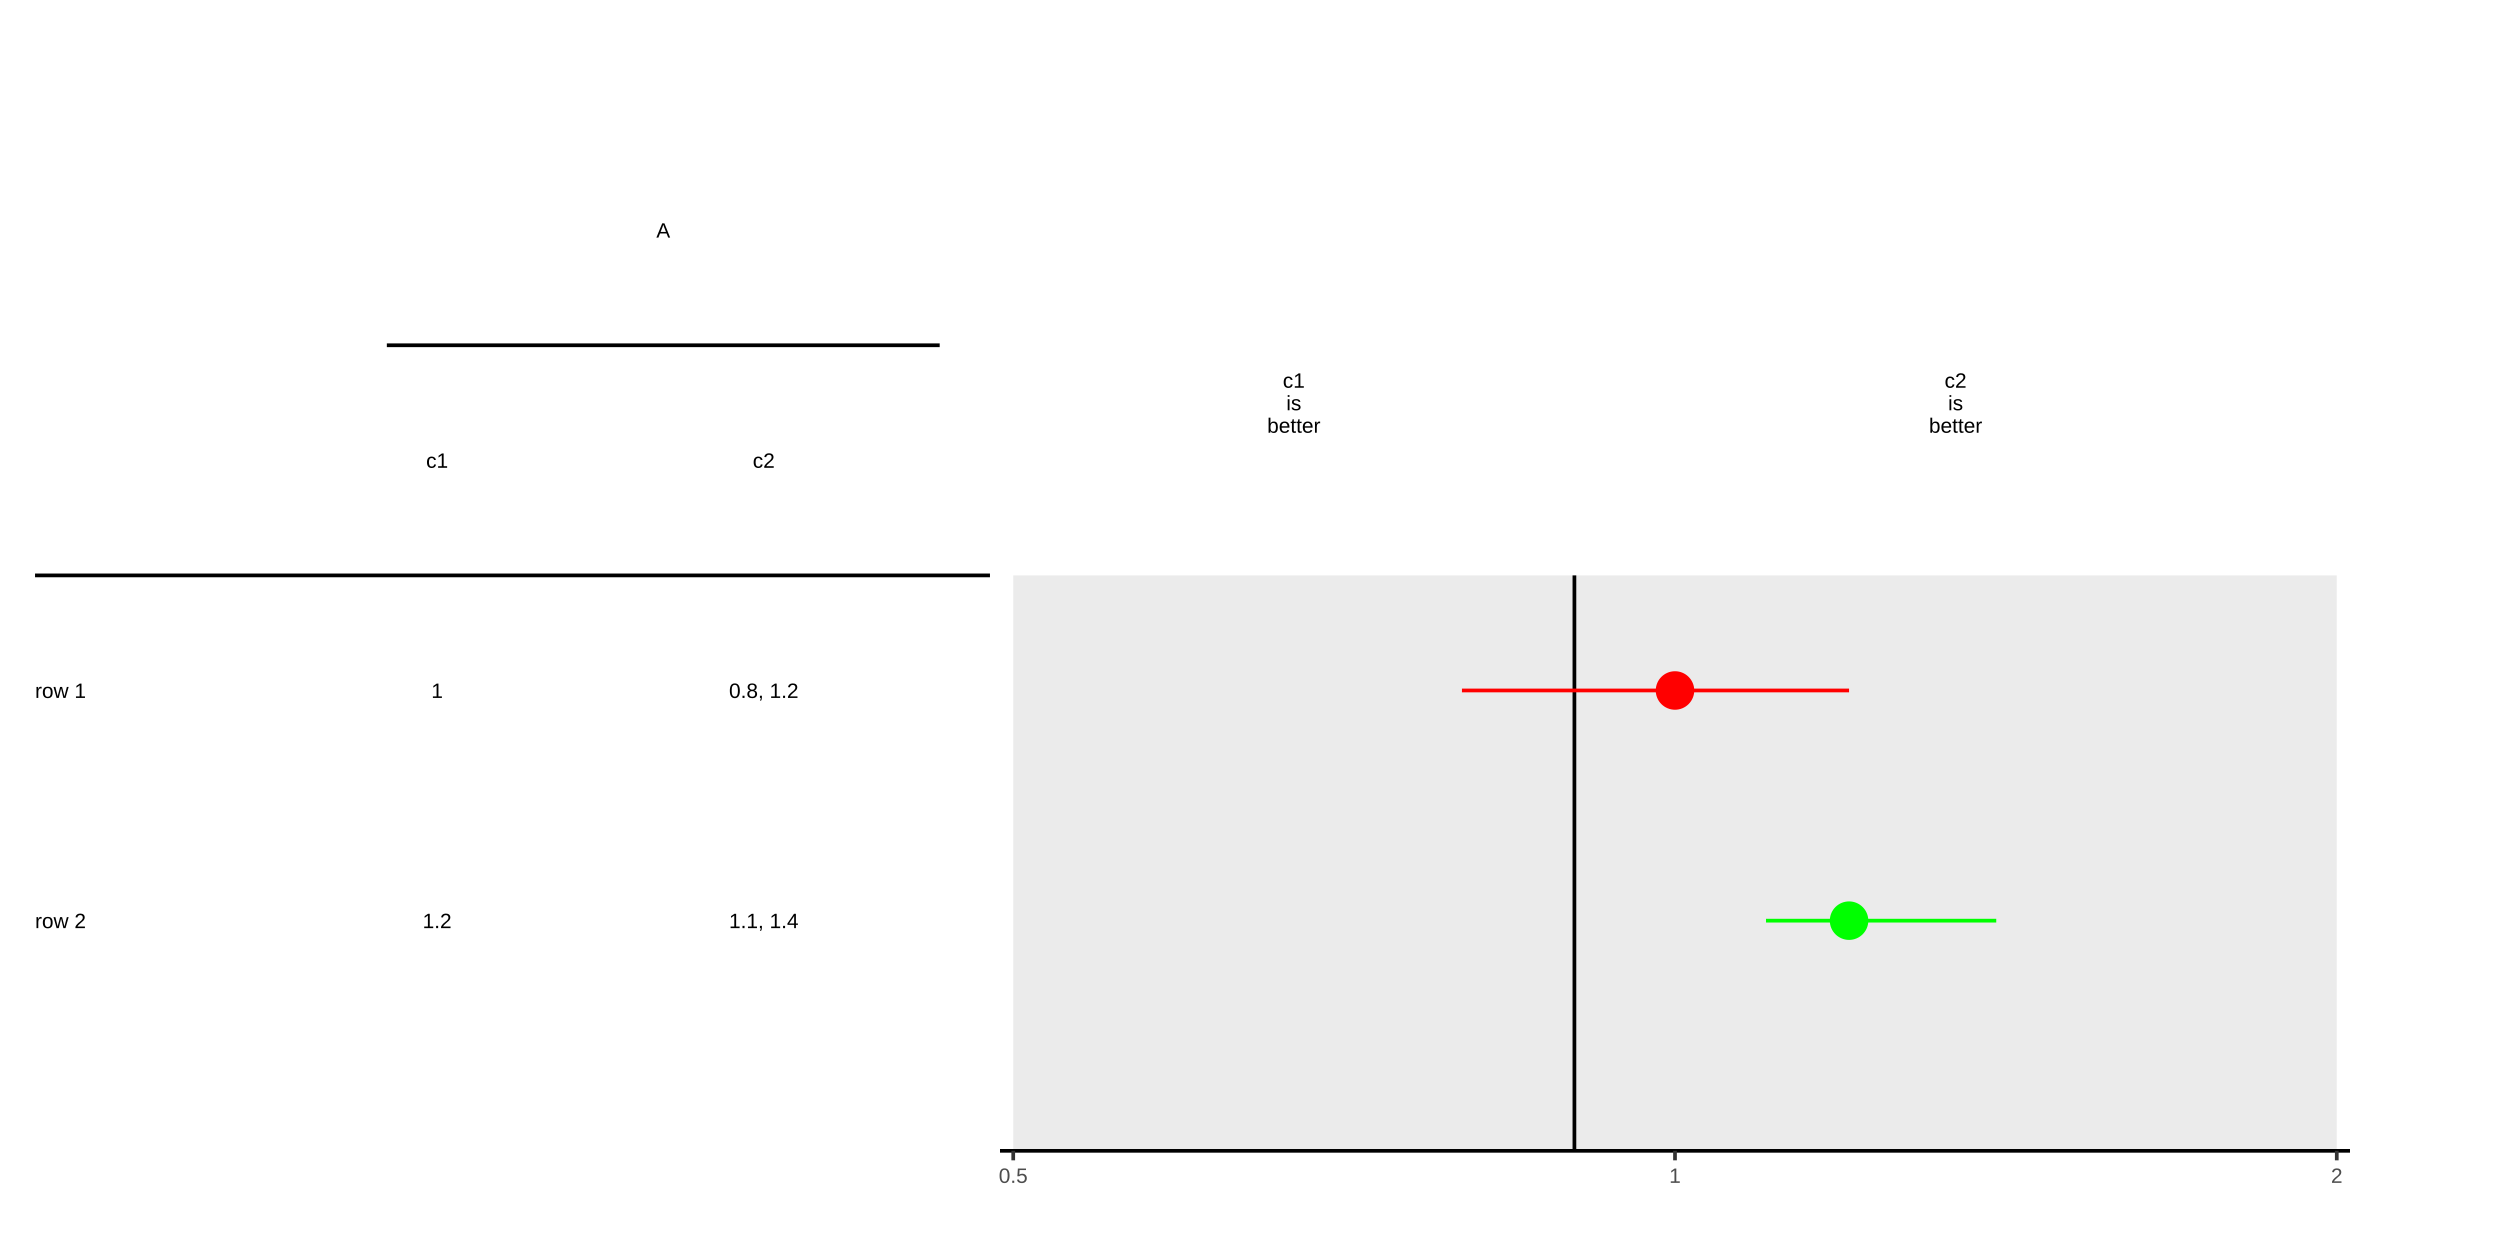
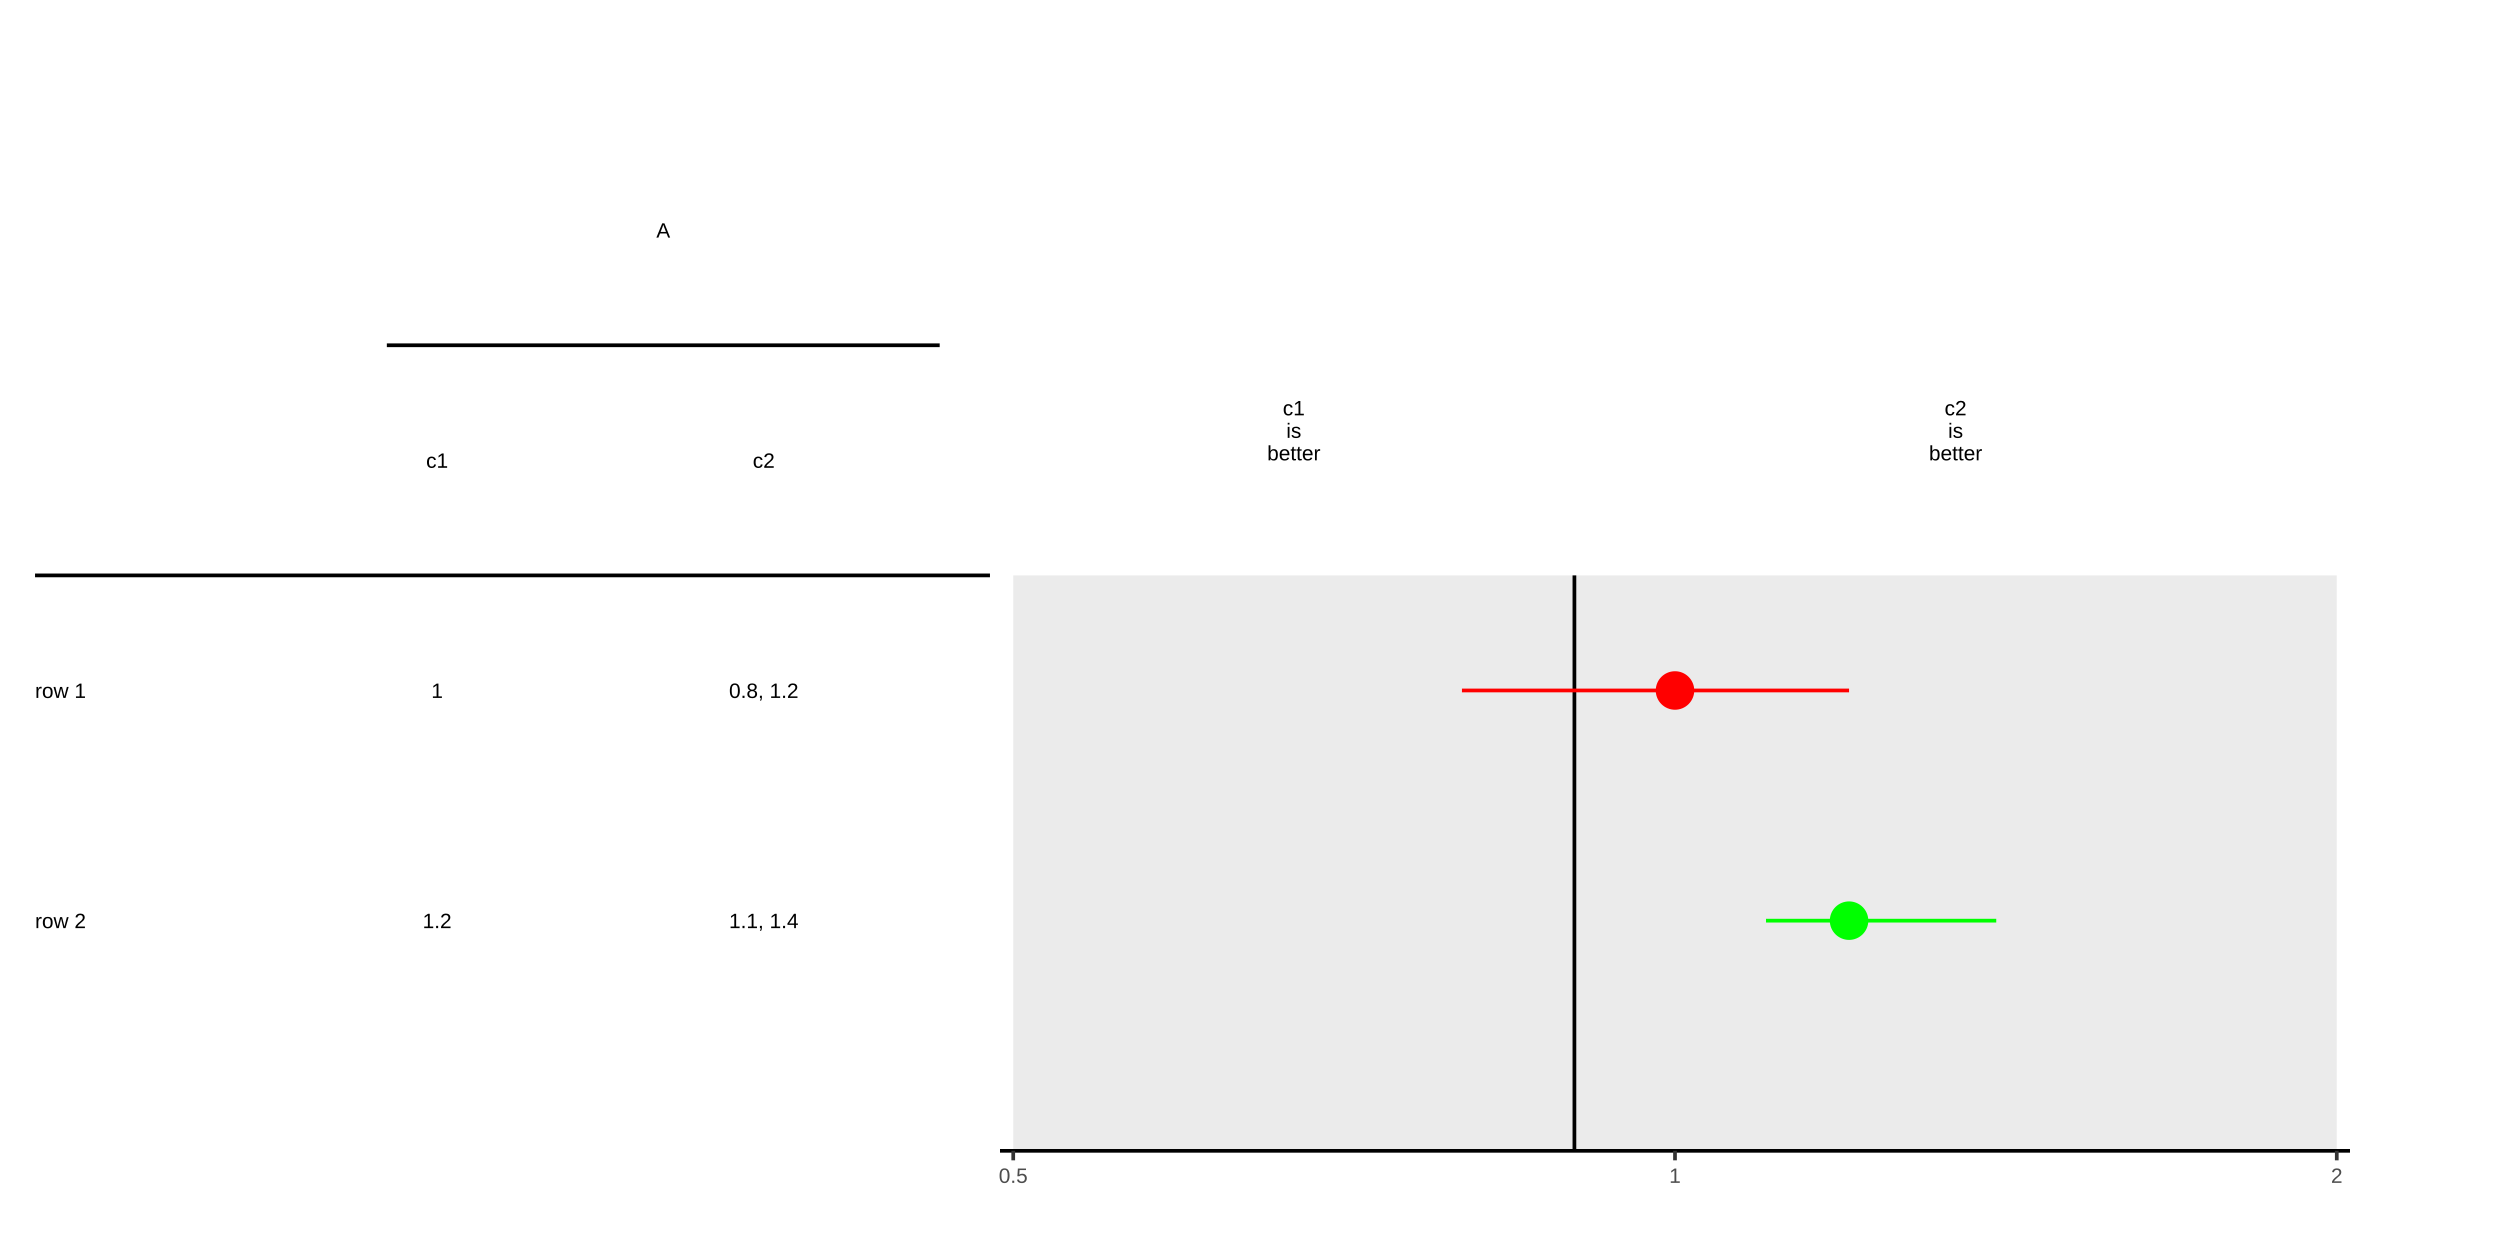
- <svg xmlns="http://www.w3.org/2000/svg" class="svglite" width="720.00pt" height="360.00pt" viewBox="0 0 720.00 360.00">
-   <defs>
-     <style type="text/css">
+ <svg xmlns="http://www.w3.org/2000/svg" width="720.00pt" height="360.00pt" viewBox="0 0 720.00 360.00">
+   <g class="svglite">
+     <defs>
+       <style type="text/css">
    .svglite line, .svglite polyline, .svglite polygon, .svglite path, .svglite rect, .svglite circle {
      fill: none;
      stroke: #000000;
      stroke-linecap: round;
      stroke-linejoin: round;
      stroke-miterlimit: 10.00;
    }
    .svglite text {
      white-space: pre;
    }
+     .svglite g.glyphgroup path {
+       fill: inherit;
+       stroke: none;
+     }
  </style>
-   </defs>
-   <rect width="100%" height="100%" style="stroke: none; fill: none;" />
-   <defs>
-     <clipPath id="cpMC4wMHw3MjAuMDB8MC4wMHwzNjAuMDA=">
-       <rect x="0.00" y="0.00" width="720.00" height="360.00" />
-     </clipPath>
-   </defs>
-   <g clip-path="url(#cpMC4wMHw3MjAuMDB8MC4wMHwzNjAuMDA=)">
+     </defs>
+     <rect width="100%" height="100%" style="stroke: none; fill: none;" />
+     <defs>
+       <clipPath id="cpMC4wMHw3MjAuMDB8MC4wMHwzNjAuMDA=">
+         <rect x="0.00" y="0.00" width="720.00" height="360.00" />
+       </clipPath>
+     </defs>
+     <g clip-path="url(#cpMC4wMHw3MjAuMDB8MC4wMHwzNjAuMDA=)">
</g>
-   <defs>
-     <clipPath id="cpNy4yMHwyODguMDB8MC4wMHwzMzEuNDQ=">
-       <rect x="7.20" y="0" width="280.80" height="331.44" />
-     </clipPath>
-   </defs>
-   <g clip-path="url(#cpNy4yMHwyODguMDB8MC4wMHwzMzEuNDQ=)">
-     <line x1="10.09" y1="165.72" x2="285.11" y2="165.72" style="stroke-width: 1.07; stroke-linecap: butt;" />
-     <text x="191.02" y="68.44" text-anchor="middle" style="font-size: 6.00px; font-family: &quot;Arial&quot;;" textLength="4.00px" lengthAdjust="spacingAndGlyphs">A</text>
-     <line x1="111.41" y1="99.43" x2="270.63" y2="99.43" style="stroke-width: 1.07; stroke-linecap: butt;" />
-     <text x="10.09" y="201.01" style="font-size: 6.00px; font-family: &quot;Arial&quot;;" textLength="14.66px" lengthAdjust="spacingAndGlyphs">row 1</text>
-     <text x="10.09" y="267.30" style="font-size: 6.00px; font-family: &quot;Arial&quot;;" textLength="14.66px" lengthAdjust="spacingAndGlyphs">row 2</text>
-     <text x="125.89" y="134.73" text-anchor="middle" style="font-size: 6.00px; font-family: &quot;Arial&quot;;" textLength="6.34px" lengthAdjust="spacingAndGlyphs">c1</text>
-     <text x="125.89" y="201.01" text-anchor="middle" style="font-size: 6.00px; font-family: &quot;Arial&quot;;" textLength="3.33px" lengthAdjust="spacingAndGlyphs">1</text>
-     <text x="125.89" y="267.30" text-anchor="middle" style="font-size: 6.00px; font-family: &quot;Arial&quot;;" textLength="8.33px" lengthAdjust="spacingAndGlyphs">1.2</text>
-     <text x="219.97" y="134.73" text-anchor="middle" style="font-size: 6.00px; font-family: &quot;Arial&quot;;" textLength="6.34px" lengthAdjust="spacingAndGlyphs">c2</text>
-     <text x="219.97" y="201.01" text-anchor="middle" style="font-size: 6.00px; font-family: &quot;Arial&quot;;" textLength="19.99px" lengthAdjust="spacingAndGlyphs">0.8, 1.2</text>
-     <text x="219.97" y="267.30" text-anchor="middle" style="font-size: 6.00px; font-family: &quot;Arial&quot;;" textLength="19.99px" lengthAdjust="spacingAndGlyphs">1.1, 1.4</text>
-   </g>
-   <g clip-path="url(#cpMC4wMHw3MjAuMDB8MC4wMHwzNjAuMDA=)">
+     <defs>
+       <clipPath id="cpMC4wMHwyODguMDB8MC4wMHwzNjAuMDA=">
+         <rect x="0.00" y="0.00" width="288.00" height="360.00" />
+       </clipPath>
+     </defs>
+     <g clip-path="url(#cpMC4wMHwyODguMDB8MC4wMHwzNjAuMDA=)">
+       <rect x="0.00" y="0.00" width="288.00" height="360.00" style="stroke-width: 0.00; stroke: none;" />
+     </g>
+     <g clip-path="url(#cpMC4wMHw3MjAuMDB8MC4wMHwzNjAuMDA=)">
</g>
-   <defs>
-     <clipPath id="cpMjg4LjAwfDcyMC4wMHwwLjAwfDM2MC4wMA==">
-       <rect x="288.00" y="0.00" width="432.00" height="360.00" />
-     </clipPath>
-   </defs>
-   <g clip-path="url(#cpMjg4LjAwfDcyMC4wMHwwLjAwfDM2MC4wMA==)">
-     <rect x="288.00" y="0.00" width="432.00" height="360.00" style="stroke-width: 1.07; stroke: none;" />
-   </g>
-   <g clip-path="url(#cpMC4wMHw3MjAuMDB8MC4wMHwzNjAuMDA=)">
-     <rect x="288.00" y="0" width="388.80" height="331.44" style="stroke-width: 1.07; stroke: none;" />
-     <rect x="291.81" y="165.72" width="381.18" height="165.72" style="stroke-width: 1.07; stroke: none; stroke-linecap: butt; stroke-linejoin: miter; fill: #EBEBEB;" />
-     <line x1="453.43" y1="331.44" x2="453.43" y2="165.72" style="stroke-width: 1.07; stroke-linecap: butt;" />
-     <text x="372.62" y="111.67" text-anchor="middle" style="font-size: 6.00px; font-family: &quot;Arial&quot;;" textLength="6.34px" lengthAdjust="spacingAndGlyphs">c1</text>
-     <text x="372.62" y="118.15" text-anchor="middle" style="font-size: 6.00px; font-family: &quot;Arial&quot;;" textLength="4.33px" lengthAdjust="spacingAndGlyphs">is</text>
-     <text x="372.62" y="124.63" text-anchor="middle" style="font-size: 6.00px; font-family: &quot;Arial&quot;;" textLength="15.32px" lengthAdjust="spacingAndGlyphs">better</text>
-     <text x="563.21" y="111.67" text-anchor="middle" style="font-size: 6.00px; font-family: &quot;Arial&quot;;" textLength="6.34px" lengthAdjust="spacingAndGlyphs">c2</text>
-     <text x="563.21" y="118.15" text-anchor="middle" style="font-size: 6.00px; font-family: &quot;Arial&quot;;" textLength="4.33px" lengthAdjust="spacingAndGlyphs">is</text>
-     <text x="563.21" y="124.63" text-anchor="middle" style="font-size: 6.00px; font-family: &quot;Arial&quot;;" textLength="15.32px" lengthAdjust="spacingAndGlyphs">better</text>
-     <circle cx="482.40" cy="198.86" r="5.19" style="stroke-width: 0.71; stroke: #FF0000; fill: #FF0000;" />
-     <circle cx="532.53" cy="265.15" r="5.19" style="stroke-width: 0.71; stroke: #00FF00; fill: #00FF00;" />
-     <line x1="421.04" y1="198.86" x2="532.53" y2="198.86" style="stroke-width: 1.07; stroke: #FF0000; stroke-linecap: butt;" />
-     <line x1="508.61" y1="265.15" x2="574.92" y2="265.15" style="stroke-width: 1.07; stroke: #00FF00; stroke-linecap: butt;" />
-     <polyline points="288.00,331.44 676.80,331.44 " style="stroke-width: 1.07; stroke-linecap: butt;" />
-     <polyline points="291.81,334.18 291.81,331.44 " style="stroke-width: 1.07; stroke: #333333; stroke-linecap: butt;" />
-     <polyline points="482.40,334.18 482.40,331.44 " style="stroke-width: 1.07; stroke: #333333; stroke-linecap: butt;" />
-     <polyline points="672.99,334.18 672.99,331.44 " style="stroke-width: 1.07; stroke: #333333; stroke-linecap: butt;" />
-     <text x="291.81" y="340.67" text-anchor="middle" style="font-size: 6.00px;fill: #4D4D4D; font-family: &quot;Arial&quot;;" textLength="8.33px" lengthAdjust="spacingAndGlyphs">0.5</text>
-     <text x="482.40" y="340.67" text-anchor="middle" style="font-size: 6.00px;fill: #4D4D4D; font-family: &quot;Arial&quot;;" textLength="3.33px" lengthAdjust="spacingAndGlyphs">1</text>
-     <text x="672.99" y="340.67" text-anchor="middle" style="font-size: 6.00px;fill: #4D4D4D; font-family: &quot;Arial&quot;;" textLength="3.33px" lengthAdjust="spacingAndGlyphs">2</text>
+     <defs>
+       <clipPath id="cpNy4yMHwyODguMDB8MC4wMHwzMzEuNDQ=">
+         <rect x="7.20" y="0" width="280.80" height="331.44" />
+       </clipPath>
+     </defs>
+     <g clip-path="url(#cpNy4yMHwyODguMDB8MC4wMHwzMzEuNDQ=)">
+       <line x1="10.09" y1="165.72" x2="285.11" y2="165.72" style="stroke-width: 1.07; stroke-linecap: butt;" />
+       <text x="191.02" y="68.44" text-anchor="middle" style="font-size: 6.00px; font-family: &quot;Arial&quot;;" textLength="4.00px" lengthAdjust="spacingAndGlyphs">A</text>
+       <line x1="111.41" y1="99.43" x2="270.63" y2="99.43" style="stroke-width: 1.07; stroke-linecap: butt;" />
+       <text x="10.09" y="201.01" style="font-size: 6.00px; font-family: &quot;Arial&quot;;" textLength="14.69px" lengthAdjust="spacingAndGlyphs">row 1</text>
+       <text x="10.09" y="267.30" style="font-size: 6.00px; font-family: &quot;Arial&quot;;" textLength="14.69px" lengthAdjust="spacingAndGlyphs">row 2</text>
+       <text x="125.89" y="134.73" text-anchor="middle" style="font-size: 6.00px; font-family: &quot;Arial&quot;;" textLength="6.34px" lengthAdjust="spacingAndGlyphs">c1</text>
+       <text x="125.89" y="201.01" text-anchor="middle" style="font-size: 6.00px; font-family: &quot;Arial&quot;;" textLength="3.34px" lengthAdjust="spacingAndGlyphs">1</text>
+       <text x="125.89" y="267.30" text-anchor="middle" style="font-size: 6.00px; font-family: &quot;Arial&quot;;" textLength="8.36px" lengthAdjust="spacingAndGlyphs">1.2</text>
+       <text x="219.97" y="134.73" text-anchor="middle" style="font-size: 6.00px; font-family: &quot;Arial&quot;;" textLength="6.34px" lengthAdjust="spacingAndGlyphs">c2</text>
+       <text x="219.97" y="201.01" text-anchor="middle" style="font-size: 6.00px; font-family: &quot;Arial&quot;;" textLength="20.06px" lengthAdjust="spacingAndGlyphs">0.8, 1.2</text>
+       <text x="219.97" y="267.30" text-anchor="middle" style="font-size: 6.00px; font-family: &quot;Arial&quot;;" textLength="20.06px" lengthAdjust="spacingAndGlyphs">1.1, 1.4</text>
+     </g>
+     <g clip-path="url(#cpMC4wMHw3MjAuMDB8MC4wMHwzNjAuMDA=)">
+ </g>
+     <defs>
+       <clipPath id="cpMjg4LjAwfDcyMC4wMHwwLjAwfDM2MC4wMA==">
+         <rect x="288.00" y="0.00" width="432.00" height="360.00" />
+       </clipPath>
+     </defs>
+     <g clip-path="url(#cpMjg4LjAwfDcyMC4wMHwwLjAwfDM2MC4wMA==)">
+       <rect x="288.00" y="0.00" width="432.00" height="360.00" style="stroke-width: 1.07; stroke: none;" />
+     </g>
+     <g clip-path="url(#cpMC4wMHw3MjAuMDB8MC4wMHwzNjAuMDA=)">
+       <rect x="288.00" y="0" width="388.80" height="331.44" style="stroke-width: 1.07; stroke: none;" />
+       <rect x="291.81" y="165.72" width="381.18" height="165.72" style="stroke-width: 1.07; stroke: none; stroke-linecap: butt; stroke-linejoin: miter; fill: #EBEBEB;" />
+       <line x1="453.43" y1="331.44" x2="453.43" y2="165.72" style="stroke-width: 1.07; stroke-linecap: butt;" />
+       <text x="372.62" y="119.62" text-anchor="middle" style="font-size: 6.00px; font-family: &quot;Arial&quot;;" textLength="6.34px" lengthAdjust="spacingAndGlyphs">c1</text>
+       <text x="372.62" y="126.10" text-anchor="middle" style="font-size: 6.00px; font-family: &quot;Arial&quot;;" textLength="4.33px" lengthAdjust="spacingAndGlyphs">is</text>
+       <text x="372.62" y="132.58" text-anchor="middle" style="font-size: 6.00px; font-family: &quot;Arial&quot;;" textLength="15.38px" lengthAdjust="spacingAndGlyphs">better</text>
+       <text x="563.21" y="119.62" text-anchor="middle" style="font-size: 6.00px; font-family: &quot;Arial&quot;;" textLength="6.34px" lengthAdjust="spacingAndGlyphs">c2</text>
+       <text x="563.21" y="126.10" text-anchor="middle" style="font-size: 6.00px; font-family: &quot;Arial&quot;;" textLength="4.33px" lengthAdjust="spacingAndGlyphs">is</text>
+       <text x="563.21" y="132.58" text-anchor="middle" style="font-size: 6.00px; font-family: &quot;Arial&quot;;" textLength="15.38px" lengthAdjust="spacingAndGlyphs">better</text>
+       <circle cx="482.40" cy="198.86" r="5.19" style="stroke-width: 0.71; stroke: #FF0000; fill: #FF0000;" />
+       <circle cx="532.53" cy="265.15" r="5.19" style="stroke-width: 0.71; stroke: #00FF00; fill: #00FF00;" />
+       <line x1="421.04" y1="198.86" x2="532.53" y2="198.86" style="stroke-width: 1.07; stroke: #FF0000; stroke-linecap: butt;" />
+       <line x1="508.61" y1="265.15" x2="574.92" y2="265.15" style="stroke-width: 1.07; stroke: #00FF00; stroke-linecap: butt;" />
+       <polyline points="288.00,331.44 676.80,331.44 " style="stroke-width: 1.07; stroke-linecap: butt;" />
+       <polyline points="291.81,334.18 291.81,331.44 " style="stroke-width: 1.07; stroke: #333333; stroke-linecap: butt;" />
+       <polyline points="482.40,334.18 482.40,331.44 " style="stroke-width: 1.07; stroke: #333333; stroke-linecap: butt;" />
+       <polyline points="672.99,334.18 672.99,331.44 " style="stroke-width: 1.07; stroke: #333333; stroke-linecap: butt;" />
+       <text x="291.81" y="340.67" text-anchor="middle" style="font-size: 6.00px;fill: #4D4D4D; font-family: &quot;Arial&quot;;" textLength="8.36px" lengthAdjust="spacingAndGlyphs">0.5</text>
+       <text x="482.40" y="340.67" text-anchor="middle" style="font-size: 6.00px;fill: #4D4D4D; font-family: &quot;Arial&quot;;" textLength="3.34px" lengthAdjust="spacingAndGlyphs">1</text>
+       <text x="672.99" y="340.67" text-anchor="middle" style="font-size: 6.00px;fill: #4D4D4D; font-family: &quot;Arial&quot;;" textLength="3.34px" lengthAdjust="spacingAndGlyphs">2</text>
+     </g>
  </g>
</svg>
